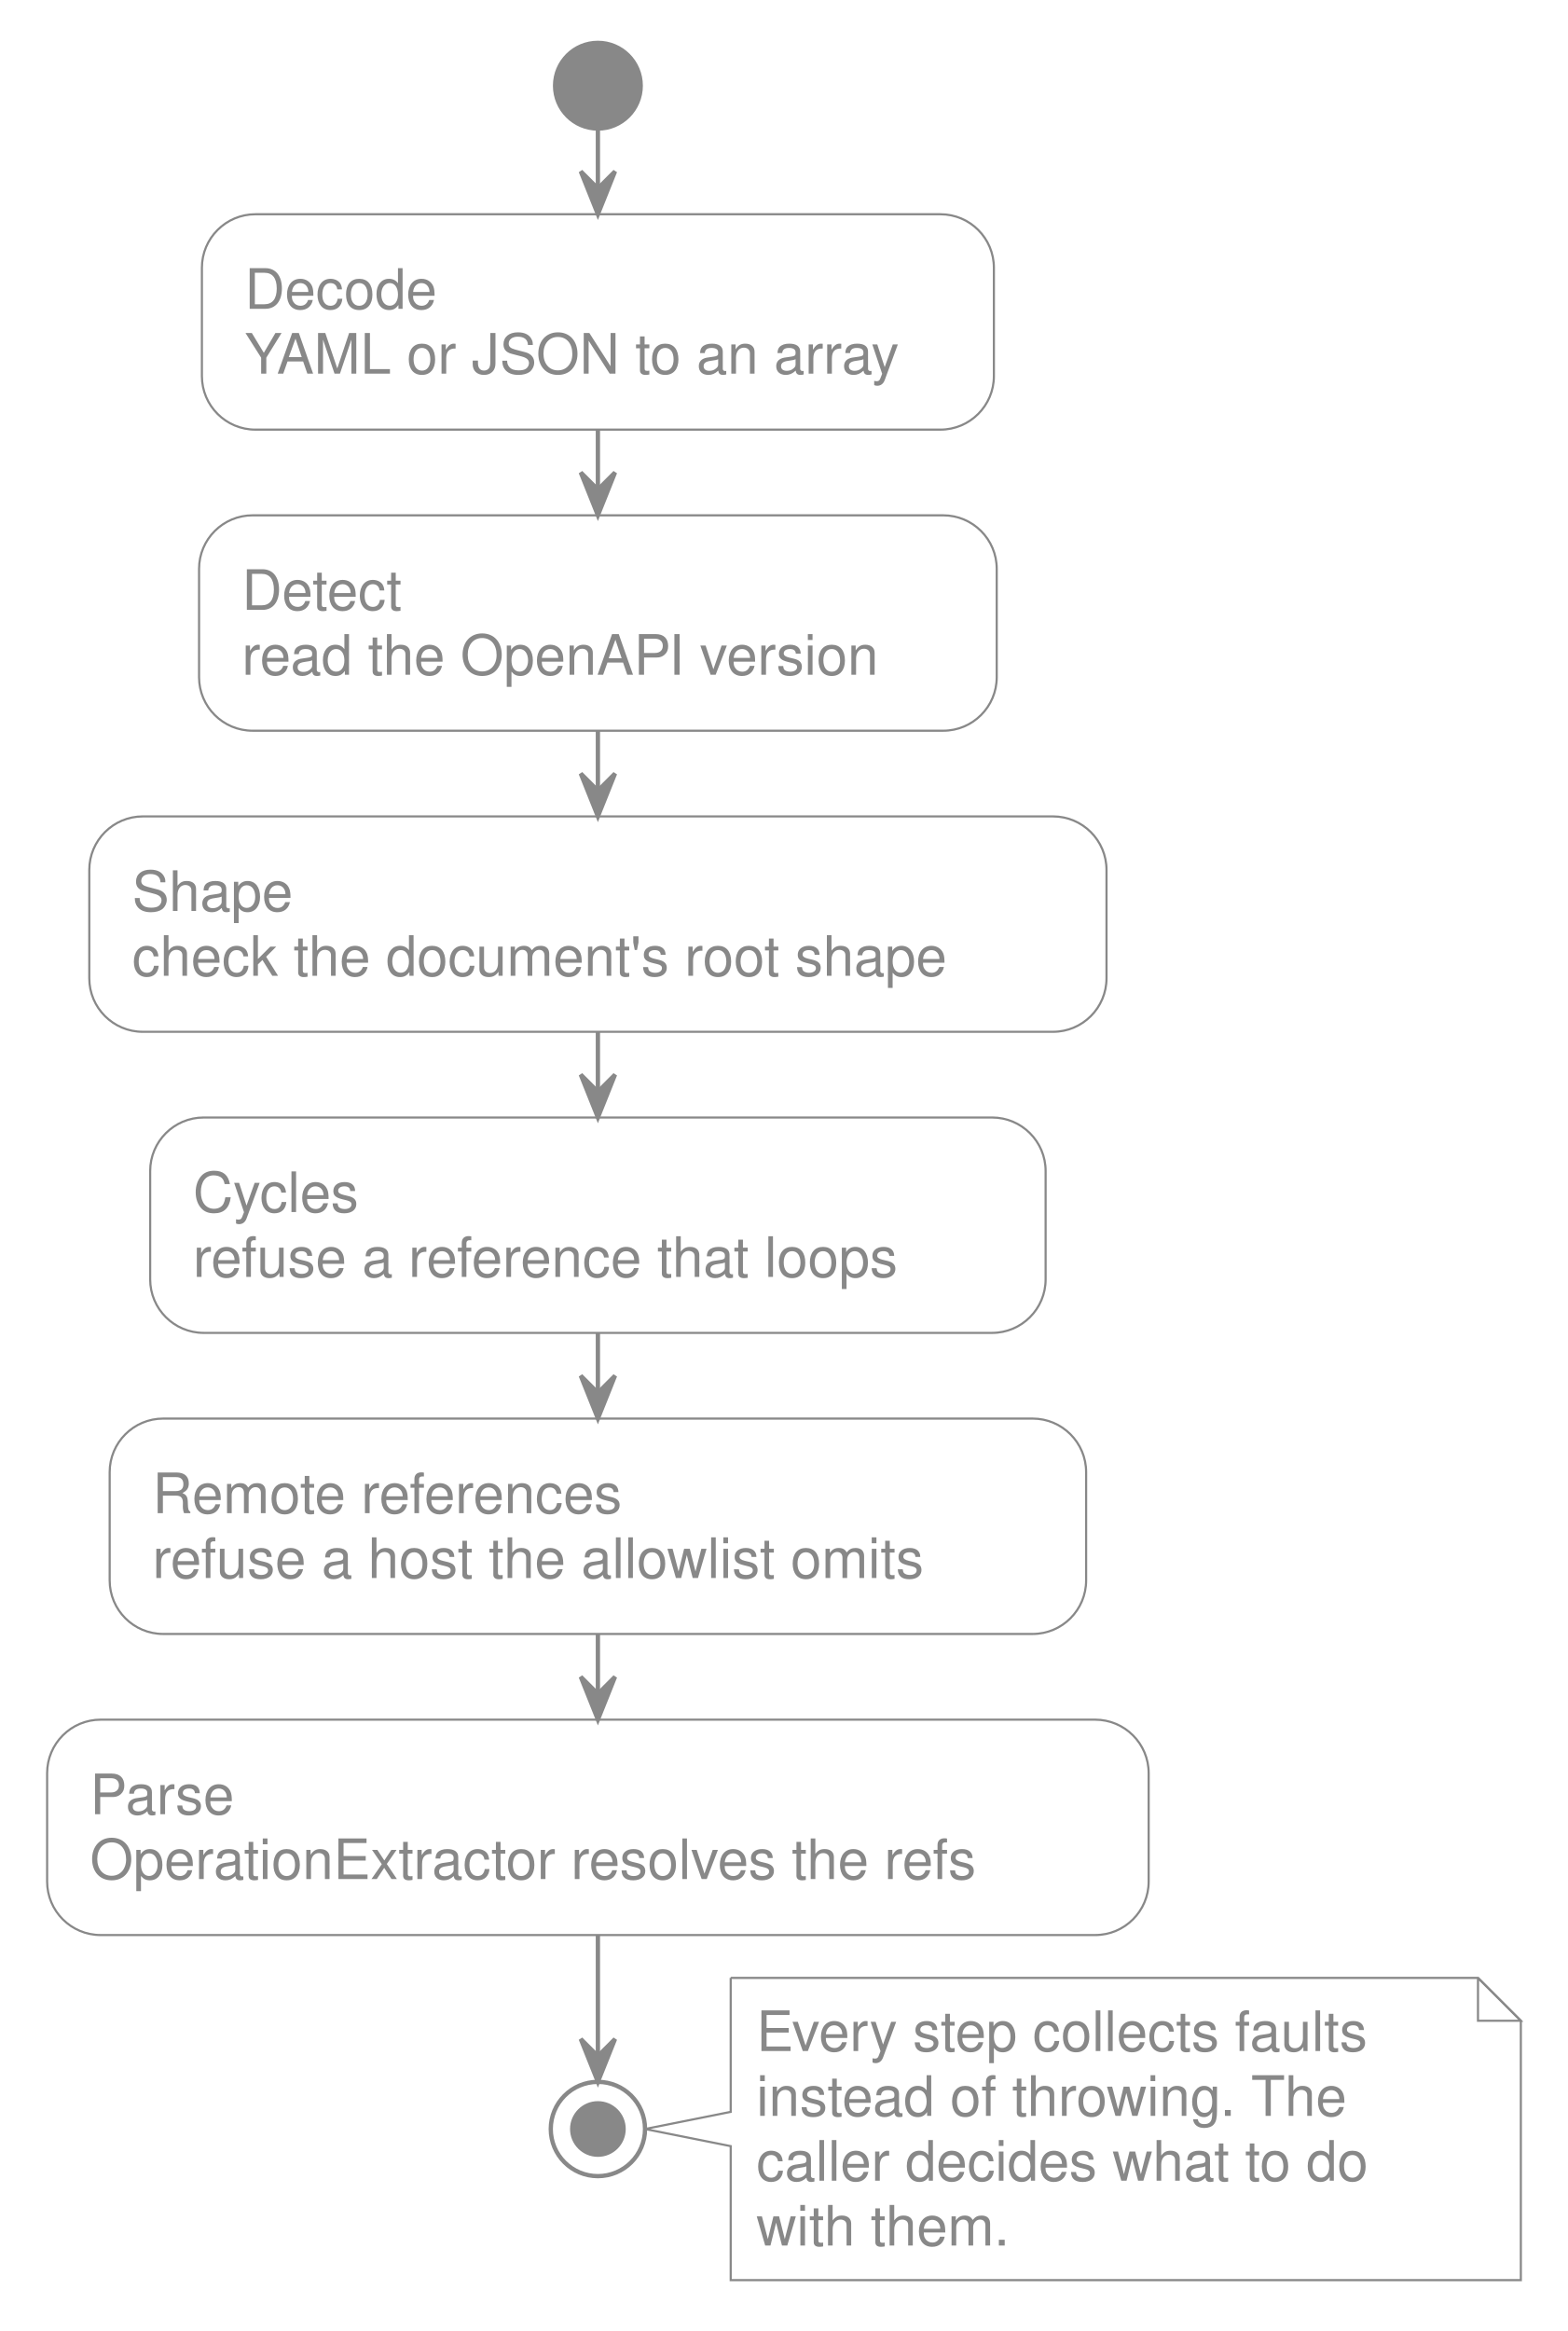
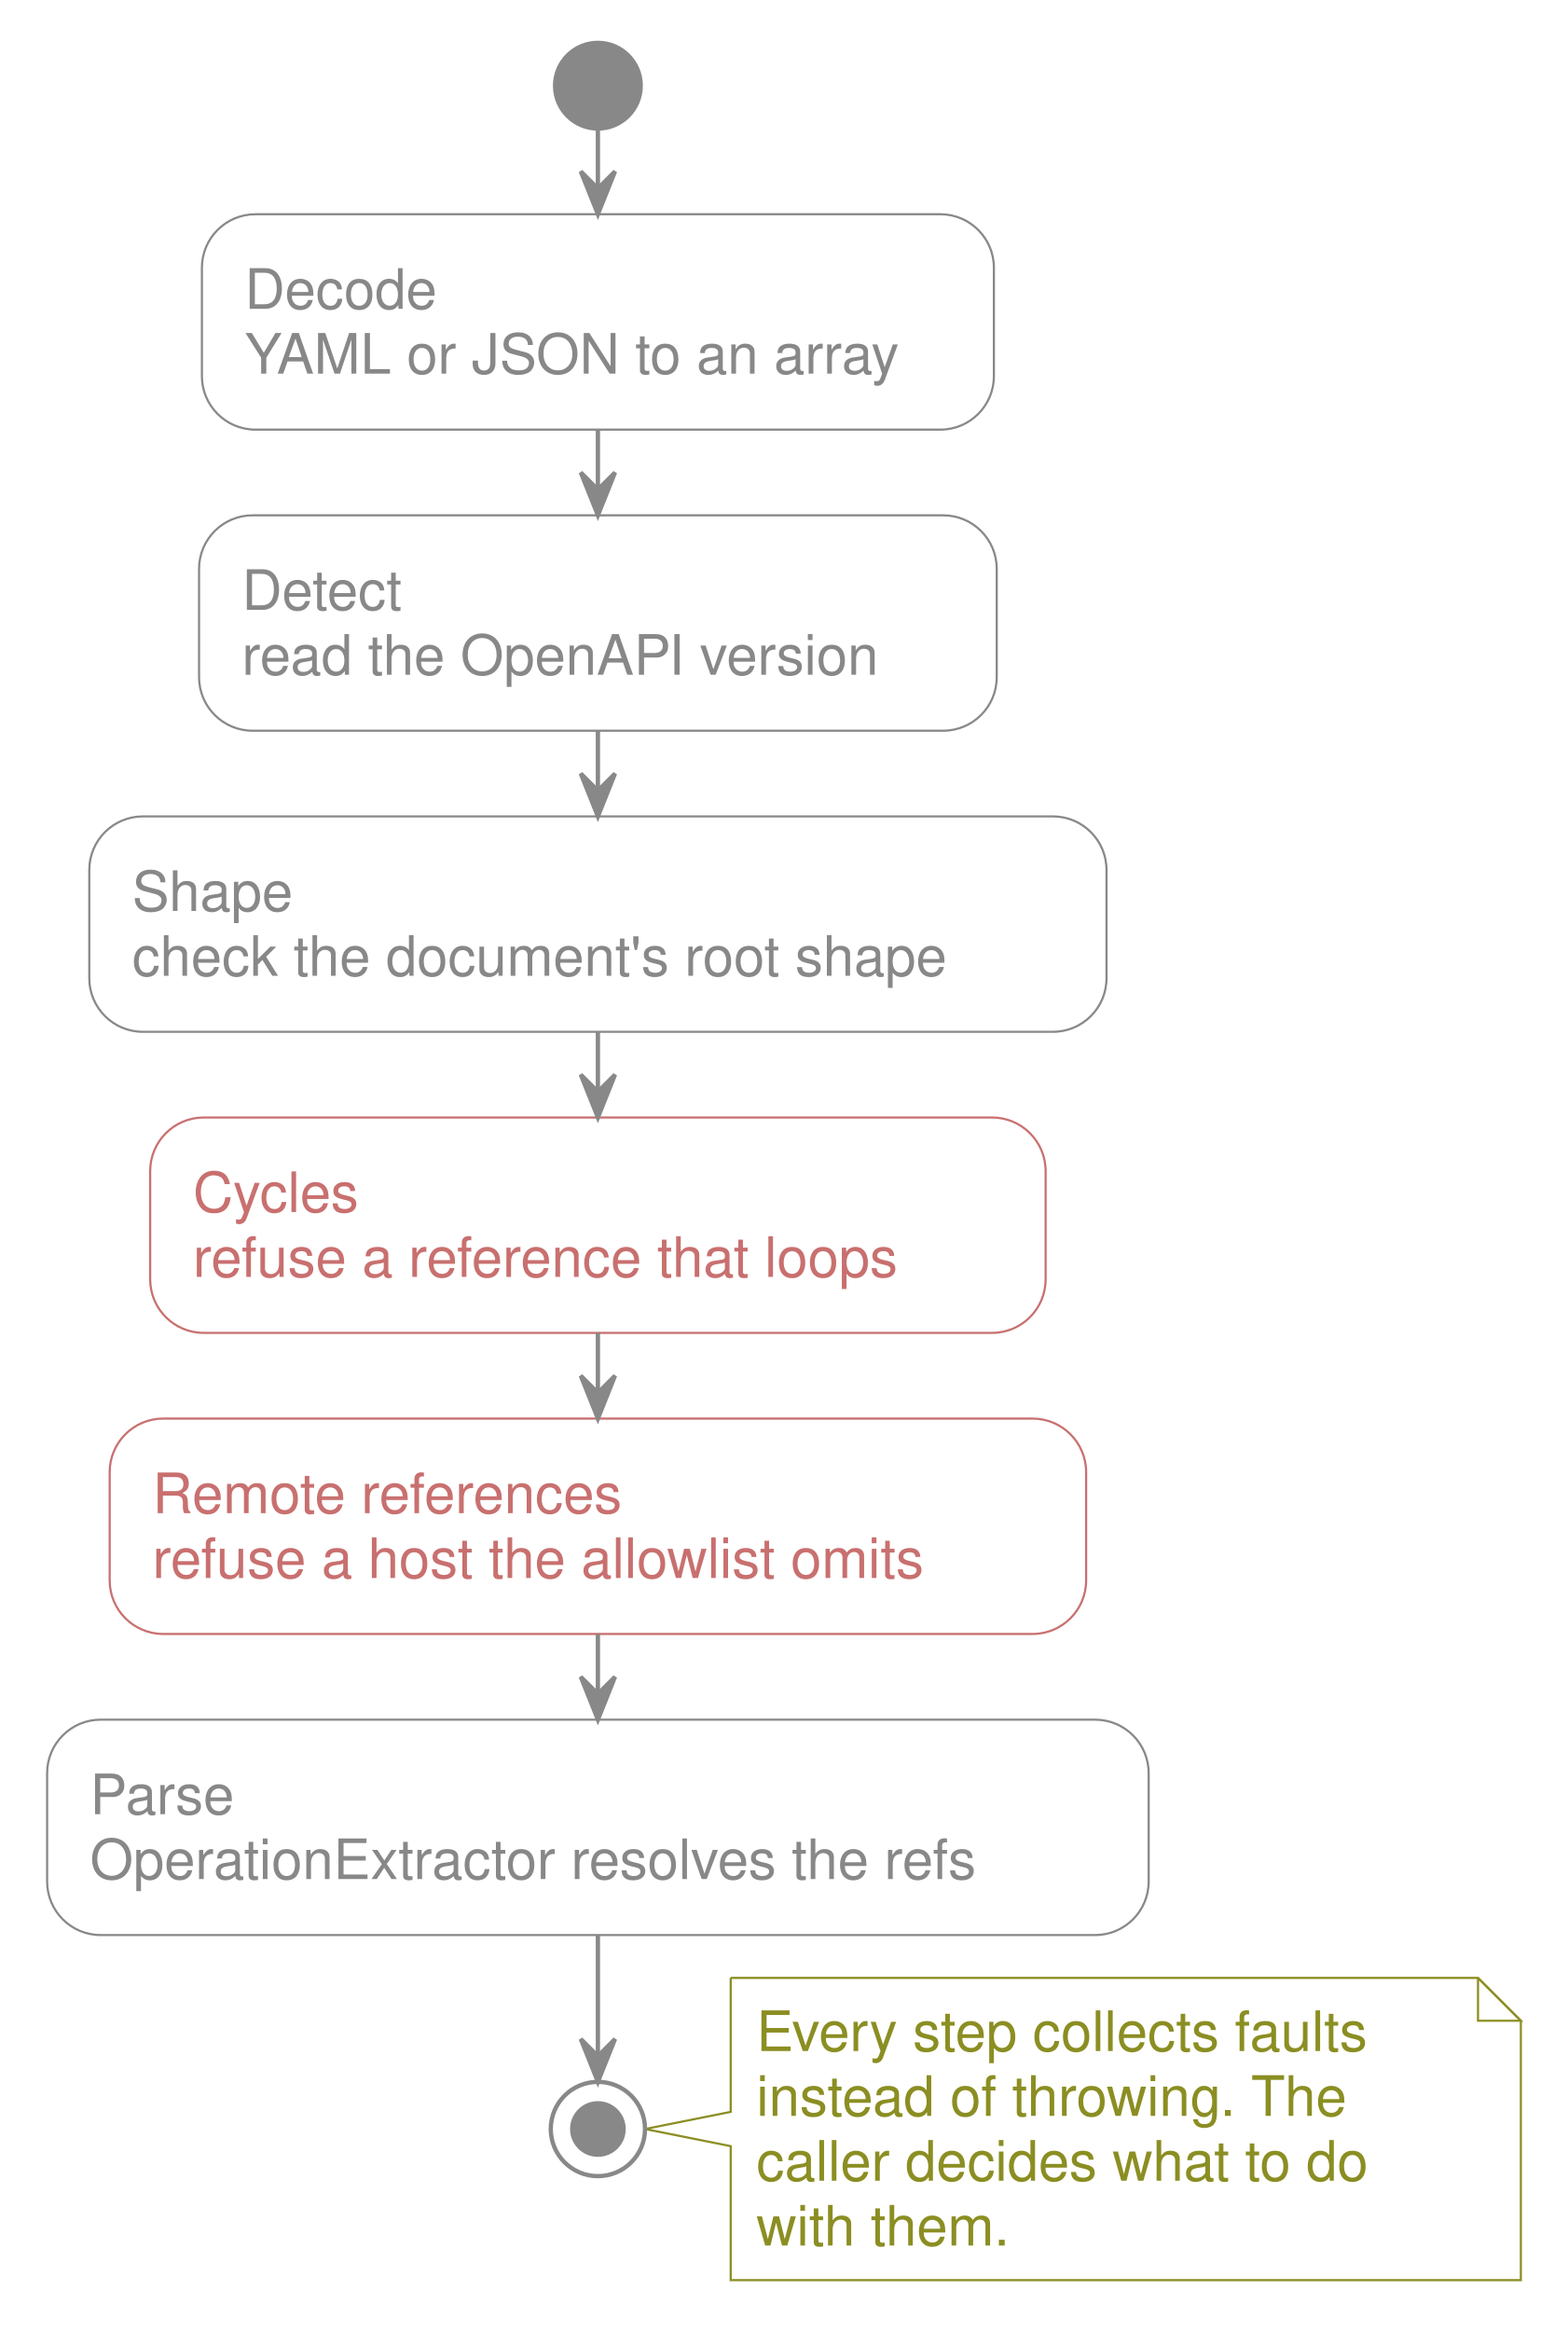
<svg xmlns="http://www.w3.org/2000/svg" contentStyleType="text/css" data-diagram-type="ACTIVITY" height="544px" preserveAspectRatio="none" style="width:366px;height:544px;" version="1.1" viewBox="0 0 366 544" width="366px" zoomAndPan="magnify">
  <defs />
  <g>
    <ellipse cx="139.561" cy="20" fill="#888888" rx="10" ry="10" style="stroke:#888888;stroke-width:1;" />
    <rect fill="none" height="50.266" rx="12.5" ry="12.5" style="stroke:#888888;stroke-width:0.5;" width="184.868" x="47.128" y="50" />
    <text fill="#888888" font-family="Helvetica" font-size="13" lengthAdjust="spacing" textLength="49.359" x="57.128" y="72.067">Decode</text>
    <text fill="#888888" font-family="Helvetica" font-size="13" lengthAdjust="spacing" textLength="164.868" x="57.128" y="87.2">YAML or JSON to an array</text>
    <rect fill="none" height="50.266" rx="12.5" ry="12.5" style="stroke:#888888;stroke-width:0.5;" width="186.194" x="46.464" y="120.266" />
    <text fill="#888888" font-family="Helvetica" font-size="13" lengthAdjust="spacing" textLength="43.348" x="56.464" y="142.333">Detect</text>
    <text fill="#888888" font-family="Helvetica" font-size="13" lengthAdjust="spacing" textLength="166.194" x="56.464" y="157.465">read the OpenAPI version</text>
    <rect fill="none" height="50.266" rx="12.5" ry="12.5" style="stroke:#888888;stroke-width:0.5;" width="237.439" x="20.842" y="190.531" />
    <text fill="#888888" font-family="Helvetica" font-size="13" lengthAdjust="spacing" textLength="40.708" x="30.842" y="212.598">Shape</text>
    <text fill="#888888" font-family="Helvetica" font-size="13" lengthAdjust="spacing" textLength="217.439" x="30.842" y="227.731">check the document's root shape</text>
-     <rect fill="none" height="50.266" rx="12.5" ry="12.5" style="stroke:#888888;stroke-width:0.5;" width="209.014" x="35.054" y="260.797" />
-     <text fill="#888888" font-family="Helvetica" font-size="13" lengthAdjust="spacing" textLength="42.301" x="45.054" y="282.864">Cycles</text>
-     <text fill="#888888" font-family="Helvetica" font-size="13" lengthAdjust="spacing" textLength="189.014" x="45.054" y="297.997">refuse a reference that loops</text>
-     <rect fill="none" height="50.266" rx="12.5" ry="12.5" style="stroke:#888888;stroke-width:0.5;" width="227.924" x="25.6" y="331.062" />
-     <text fill="#888888" font-family="Helvetica" font-size="13" lengthAdjust="spacing" textLength="124.293" x="35.6" y="353.129">Remote references</text>
-     <text fill="#888888" font-family="Helvetica" font-size="13" lengthAdjust="spacing" textLength="207.924" x="35.6" y="368.262">refuse a host the allowlist omits</text>
+     <rect fill="none" height="50.266" rx="12.5" ry="12.5" style="stroke:#C8706F;stroke-width:0.5;" width="209.014" x="35.054" y="260.797" />
+     <text fill="#C8706F" font-family="Helvetica" font-size="13" lengthAdjust="spacing" textLength="42.301" x="45.054" y="282.864">Cycles</text>
+     <text fill="#C8706F" font-family="Helvetica" font-size="13" lengthAdjust="spacing" textLength="189.014" x="45.054" y="297.997">refuse a reference that loops</text>
+     <rect fill="none" height="50.266" rx="12.5" ry="12.5" style="stroke:#C8706F;stroke-width:0.5;" width="227.924" x="25.6" y="331.062" />
+     <text fill="#C8706F" font-family="Helvetica" font-size="13" lengthAdjust="spacing" textLength="124.293" x="35.6" y="353.129">Remote references</text>
+     <text fill="#C8706F" font-family="Helvetica" font-size="13" lengthAdjust="spacing" textLength="207.924" x="35.6" y="368.262">refuse a host the allowlist omits</text>
    <rect fill="none" height="50.266" rx="12.5" ry="12.5" style="stroke:#888888;stroke-width:0.5;" width="257.123" x="11" y="401.328" />
    <text fill="#888888" font-family="Helvetica" font-size="13" lengthAdjust="spacing" textLength="35.921" x="21" y="423.395">Parse</text>
    <text fill="#888888" font-family="Helvetica" font-size="13" lengthAdjust="spacing" textLength="237.123" x="21" y="438.528">OperationExtractor resolves the refs</text>
-     <path d="M170.561,461.594 L170.561,492.859 L150.561,496.859 L170.561,500.859 L170.561,532.125 A0,0 0 0 0 170.561,532.125 L354.995,532.125 A0,0 0 0 0 354.995,532.125 L354.995,471.594 L344.995,461.594 L170.561,461.594 A0,0 0 0 0 170.561,461.594" fill="none" style="stroke:#888888;stroke-width:0.5;" />
-     <path d="M344.995,461.594 L344.995,471.594 L354.995,471.594 L344.995,461.594" fill="none" style="stroke:#888888;stroke-width:0.5;" />
-     <text fill="#888888" font-family="Helvetica" font-size="13" lengthAdjust="spacing" textLength="163.065" x="176.561" y="478.661">Every step collects faults</text>
-     <text fill="#888888" font-family="Helvetica" font-size="13" lengthAdjust="spacing" textLength="158.545" x="176.561" y="493.793">instead of throwing. The</text>
-     <text fill="#888888" font-family="Helvetica" font-size="13" lengthAdjust="spacing" textLength="163.433" x="176.561" y="508.926">caller decides what to do</text>
-     <text fill="#888888" font-family="Helvetica" font-size="13" lengthAdjust="spacing" textLength="69.843" x="176.561" y="524.059">with them.</text>
+     <path d="M170.561,461.594 L170.561,492.859 L150.561,496.859 L170.561,500.859 L170.561,532.125 A0,0 0 0 0 170.561,532.125 L354.995,532.125 A0,0 0 0 0 354.995,532.125 L354.995,471.594 L344.995,461.594 L170.561,461.594 A0,0 0 0 0 170.561,461.594" fill="none" style="stroke:#8B8E22;stroke-width:0.5;" />
+     <path d="M344.995,461.594 L344.995,471.594 L354.995,471.594 L344.995,461.594" fill="none" style="stroke:#8B8E22;stroke-width:0.5;" />
+     <text fill="#8B8E22" font-family="Helvetica" font-size="13" lengthAdjust="spacing" textLength="163.065" x="176.561" y="478.661">Every step collects faults</text>
+     <text fill="#8B8E22" font-family="Helvetica" font-size="13" lengthAdjust="spacing" textLength="158.545" x="176.561" y="493.793">instead of throwing. The</text>
+     <text fill="#8B8E22" font-family="Helvetica" font-size="13" lengthAdjust="spacing" textLength="163.433" x="176.561" y="508.926">caller decides what to do</text>
+     <text fill="#8B8E22" font-family="Helvetica" font-size="13" lengthAdjust="spacing" textLength="69.843" x="176.561" y="524.059">with them.</text>
    <ellipse cx="139.561" cy="496.859" fill="none" rx="11" ry="11" style="stroke:#888888;stroke-width:1;" />
    <ellipse cx="139.561" cy="496.859" fill="#888888" rx="6" ry="6" style="stroke:#888888;stroke-width:1;" />
    <line style="stroke:#888888;stroke-width:1;" x1="139.561" x2="139.561" y1="30" y2="50" />
    <polygon fill="#888888" points="135.561,40,139.561,50,143.561,40,139.561,44" style="stroke:#888888;stroke-width:1;" />
    <line style="stroke:#888888;stroke-width:1;" x1="139.561" x2="139.561" y1="100.266" y2="120.266" />
    <polygon fill="#888888" points="135.561,110.266,139.561,120.266,143.561,110.266,139.561,114.266" style="stroke:#888888;stroke-width:1;" />
    <line style="stroke:#888888;stroke-width:1;" x1="139.561" x2="139.561" y1="170.531" y2="190.531" />
    <polygon fill="#888888" points="135.561,180.531,139.561,190.531,143.561,180.531,139.561,184.531" style="stroke:#888888;stroke-width:1;" />
    <line style="stroke:#888888;stroke-width:1;" x1="139.561" x2="139.561" y1="240.797" y2="260.797" />
    <polygon fill="#888888" points="135.561,250.797,139.561,260.797,143.561,250.797,139.561,254.797" style="stroke:#888888;stroke-width:1;" />
    <line style="stroke:#888888;stroke-width:1;" x1="139.561" x2="139.561" y1="311.062" y2="331.062" />
    <polygon fill="#888888" points="135.561,321.062,139.561,331.062,143.561,321.062,139.561,325.062" style="stroke:#888888;stroke-width:1;" />
    <line style="stroke:#888888;stroke-width:1;" x1="139.561" x2="139.561" y1="381.328" y2="401.328" />
    <polygon fill="#888888" points="135.561,391.328,139.561,401.328,143.561,391.328,139.561,395.328" style="stroke:#888888;stroke-width:1;" />
    <line style="stroke:#888888;stroke-width:1;" x1="139.561" x2="139.561" y1="451.594" y2="485.859" />
    <polygon fill="#888888" points="135.561,475.859,139.561,485.859,143.561,475.859,139.561,479.859" style="stroke:#888888;stroke-width:1;" />
  </g>
</svg>
